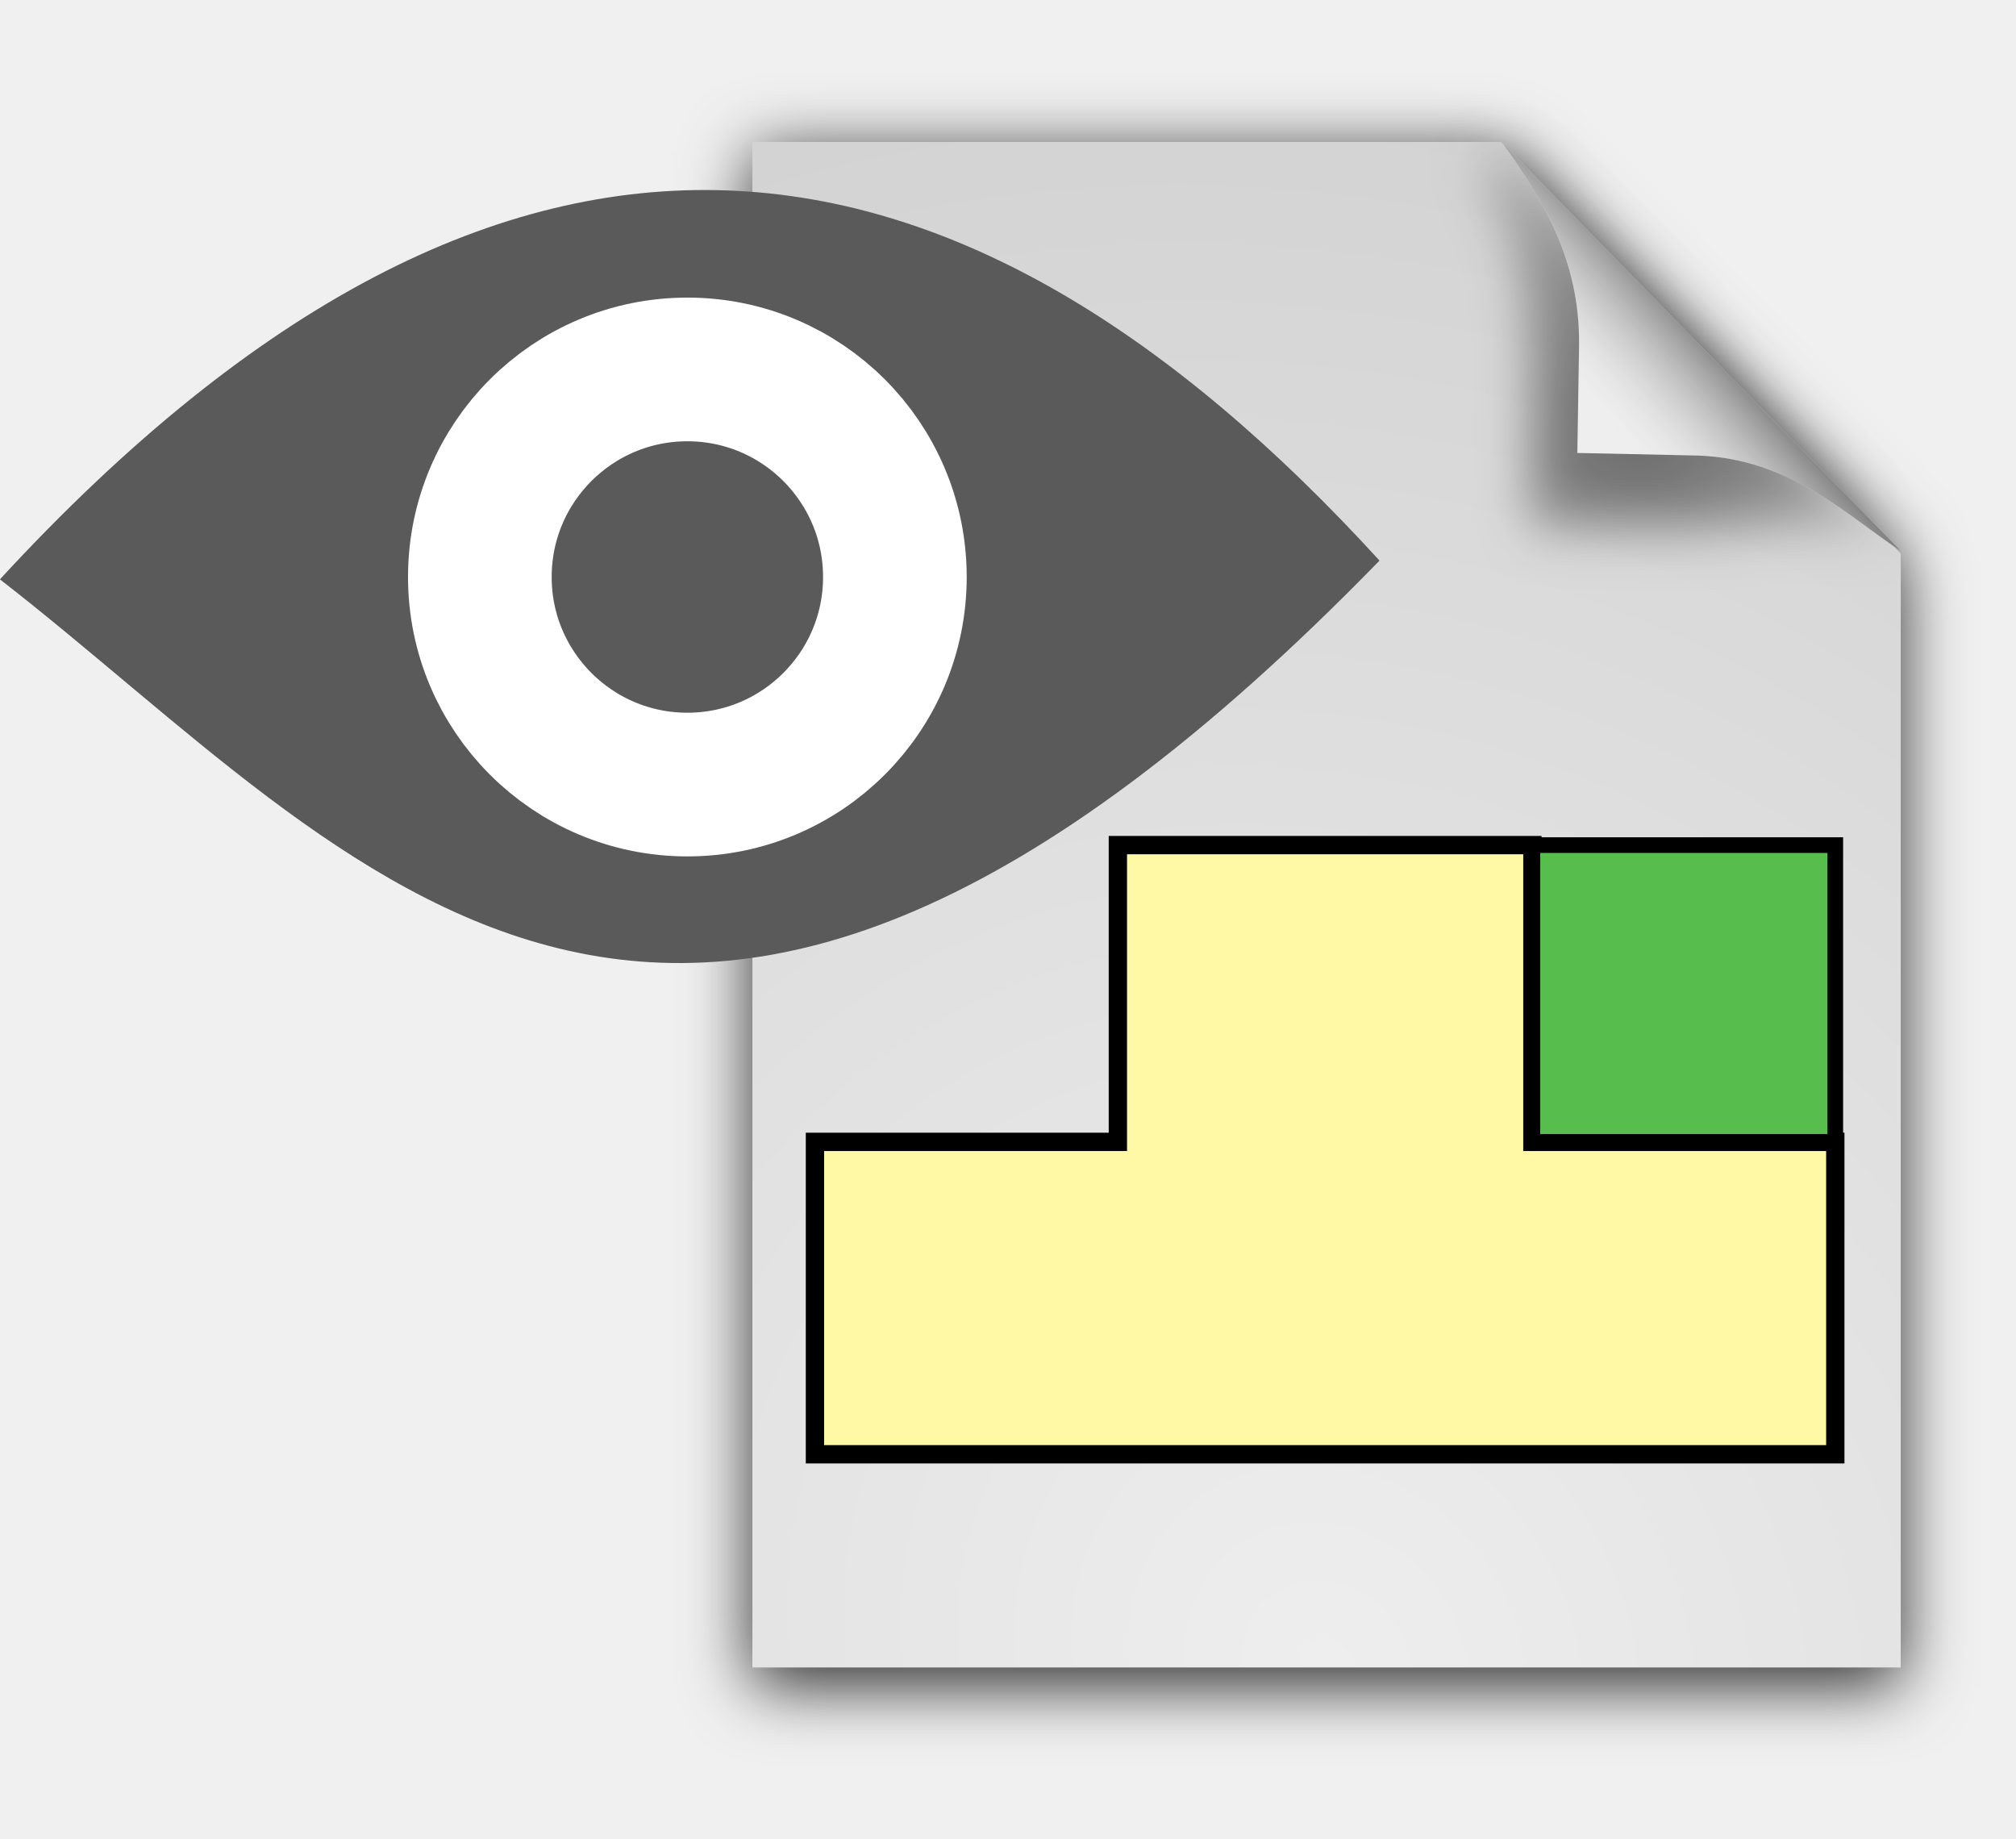
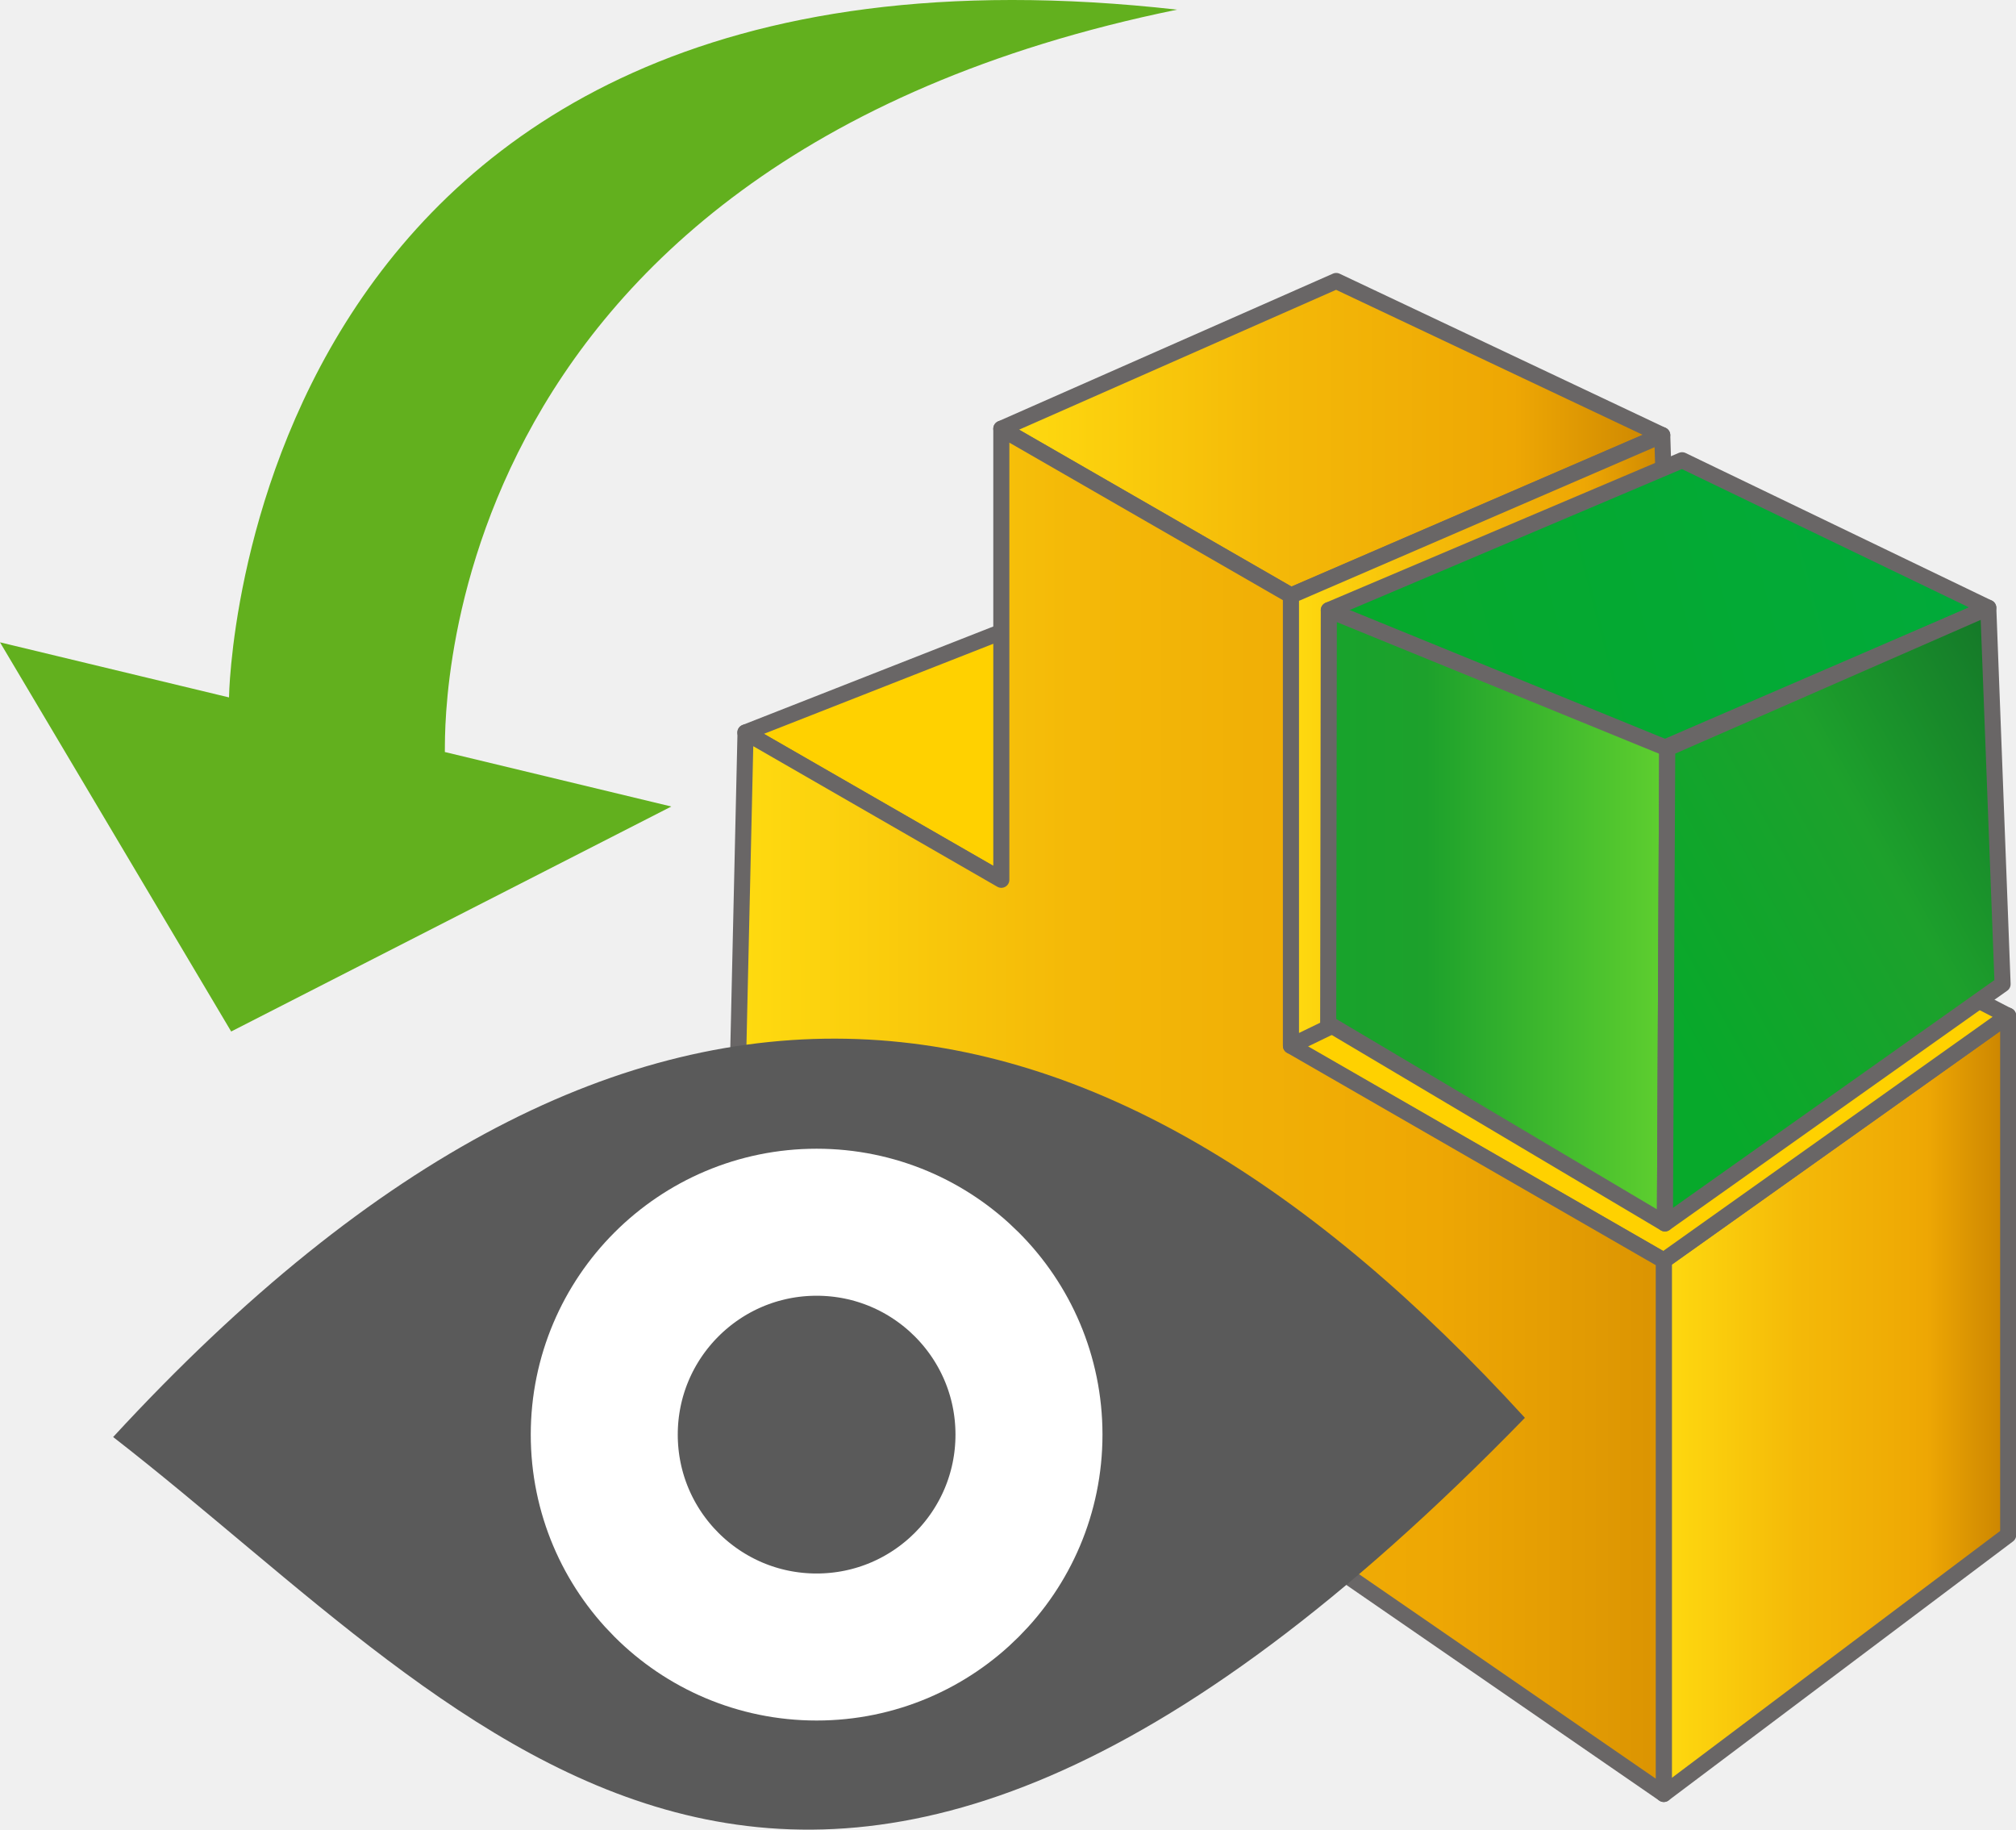
- <svg xmlns="http://www.w3.org/2000/svg" xmlns:xlink="http://www.w3.org/1999/xlink" viewBox="0 0 145.292 132.463">
+ <svg xmlns="http://www.w3.org/2000/svg" xmlns:xlink="http://www.w3.org/1999/xlink" viewBox="0 0 57.678 52.338">
  <defs>
-     <filter id="d">
-       <feGaussianBlur stdDeviation="2.586" />
-     </filter>
-     <radialGradient id="e" cx="81.79" cy="100.32" r="44.42" gradientTransform="matrix(1.92882 -1.53819 1.71184 2.14658 926.514 38.538)" gradientUnits="userSpaceOnUse" xlink:href="#a" />
-     <linearGradient id="a">
-       <stop stop-color="#eee" />
-       <stop offset="1" stop-color="#d2d2d2" />
+     <linearGradient id="f" x1="1813.324" x2="1833.511" y1="-397.491" y2="-397.491" gradientTransform="matrix(4.21518 0 0 4.20402 -5666.095 1473.993)" gradientUnits="userSpaceOnUse" xlink:href="#a" />
+     <linearGradient id="a" x1="301.8" x2="288.56" y1="267.55" y2="839.03" gradientTransform="translate(0 73.469)" gradientUnits="userSpaceOnUse">
+       <stop offset="0" stop-color="#ffdc10" />
+       <stop offset=".395" stop-color="#f4b908" />
+       <stop offset=".75" stop-color="#eea704" />
+       <stop offset="1" stop-color="#c68000" />
    </linearGradient>
-     <radialGradient id="f" cx="89.51" cy="22.254" r="18.279" gradientTransform="matrix(1 0 0 .97468 0 .44)" gradientUnits="userSpaceOnUse" xlink:href="#b" />
-     <linearGradient id="b">
-       <stop />
-       <stop offset="1" stop-opacity=".536" />
+     <linearGradient id="g" x1="1776.666" x2="1815.079" y1="-450.134" y2="-450.134" gradientTransform="matrix(4.21518 0 0 4.20402 -5666.095 1473.993)" gradientUnits="userSpaceOnUse" xlink:href="#a" />
+     <linearGradient id="h" x1="1761.624" x2="1814.324" y1="-413.855" y2="-413.855" gradientTransform="matrix(4.21518 0 0 4.20402 -5666.095 1473.993)" gradientUnits="userSpaceOnUse" xlink:href="#b" />
+     <linearGradient id="b" x1="181.75" x2="148.84" y1="231.55" y2="781.62" gradientTransform="translate(0 73.469)" gradientUnits="userSpaceOnUse">
+       <stop offset="0" stop-color="#ffdc10" />
+       <stop offset=".362" stop-color="#f4b908" />
+       <stop offset=".75" stop-color="#eea704" />
+       <stop offset="1" stop-color="#da9302" />
    </linearGradient>
-     <filter id="g" width="1.294" height="1.29" x="-.147" y="-.145">
-       <feGaussianBlur stdDeviation="1.819" />
-     </filter>
-     <linearGradient id="h" x1="98.33" x2="86.82" y1="14.793" y2="25.1" gradientTransform="matrix(.93151 0 0 .93151 1195.9 15.624)" gradientUnits="userSpaceOnUse" xlink:href="#c" />
-     <linearGradient id="c">
-       <stop />
-       <stop offset="1" stop-color="#ddd" stop-opacity="0" />
+     <linearGradient id="i" x1="1792.553" x2="1814.998" y1="-434.589" y2="-434.589" gradientTransform="matrix(4.21518 0 0 4.20402 -5666.095 1473.993)" gradientUnits="userSpaceOnUse" xlink:href="#a" />
+     <linearGradient id="j" x1="1776.666" x2="1817.287" y1="-450.134" y2="-460.651" gradientTransform="matrix(4.21518 0 0 4.20402 -5260.66 1647.94)" gradientUnits="userSpaceOnUse" xlink:href="#c" />
+     <linearGradient id="c" x1="301.8" x2="288.56" y1="267.55" y2="839.03" gradientTransform="translate(0 73.469)" gradientUnits="userSpaceOnUse">
+       <stop offset="0" stop-color="#07a92b" />
+       <stop offset="1" stop-color="#00aa3d" />
+     </linearGradient>
+     <linearGradient id="k" x1="1761.624" x2="1814.324" y1="-413.855" y2="-413.855" gradientTransform="matrix(4.21518 0 0 4.20402 -5260.66 1647.94)" gradientUnits="userSpaceOnUse" xlink:href="#d" />
+     <linearGradient id="d" x1="301.8" x2="288.56" y1="267.55" y2="839.03" gradientTransform="translate(0 73.469)" gradientUnits="userSpaceOnUse">
+       <stop offset="0" stop-color="#07a92b" />
+       <stop offset=".395" stop-color="#1da12c" />
+       <stop offset=".75" stop-color="#7ae230" />
+       <stop offset="1" stop-color="#0d5226" />
+     </linearGradient>
+     <linearGradient id="l" x1="1792.553" x2="1825.303" y1="-434.589" y2="-452.67" gradientTransform="matrix(4.21518 0 0 4.20402 -5260.66 1647.94)" gradientUnits="userSpaceOnUse" xlink:href="#e" />
+     <linearGradient id="e" x1="301.8" x2="288.56" y1="267.55" y2="839.03" gradientTransform="translate(0 73.469)" gradientUnits="userSpaceOnUse">
+       <stop offset="0" stop-color="#07a92b" />
+       <stop offset=".395" stop-color="#1da12c" />
+       <stop offset="1" stop-color="#0d5226" />
    </linearGradient>
  </defs>
-   <path d="M20.094 4.119v118h88.844V35.962l-.594-.625c.21.145.417.302.625.438L78.094 4.15c.056.08.1.17.156.25L78 4.119z" filter="url(#d)" font-family="sans-serif" font-size="6.107" font-weight="400" opacity=".809" transform="matrix(.93151 0 0 .93547 35.508 7.186)" style="line-height:1.25" letter-spacing="0" word-spacing="0" />
-   <path d="M1214.617 18.157v109.918h82.76V47.82l-28.82-29.663z" style="line-height:1.25" fill="url(#e)" font-family="sans-serif" font-size="6.107" font-weight="400" letter-spacing="0" transform="translate(-1160.392 -7.93)" word-spacing="0" />
-   <path fill="url(#f)" d="M81.698 28.31l.135-8.351c.068-6.6-.877-11.548-4.047-16.012l2.576-.031 27.5 25.615c-4.067-2.646-9.62-.791-16.861-1.026z" filter="url(#g)" font-family="sans-serif" font-size="6.107" font-weight="400" opacity=".505" transform="matrix(.97865 0 0 1.07126 30.325 7.445)" style="line-height:1.25" letter-spacing="0" word-spacing="0" />
-   <path style="line-height:1.25" fill="#eee" d="M113.677 32.638l.126-7.779c.063-6.147-2.593-10.436-5.546-14.594l28.767 29.46c-3.79-2.464-7.937-6.686-14.681-6.904z" font-family="sans-serif" font-size="6.107" font-weight="400" letter-spacing="0" word-spacing="0" />
-   <path style="line-height:1.25" fill="url(#h)" d="M1274.069 40.568l.126-7.779c.063-6.147-2.592-10.436-5.546-14.594l28.767 29.46c-3.79-2.463-7.936-6.686-14.681-6.904z" font-family="sans-serif" font-size="6.107" font-weight="400" letter-spacing="0" transform="translate(-1160.392 -7.93)" word-spacing="0" />
-   <g fill="#fff9a6" stroke-width=".5">
-     <path stroke="#000" stroke-width="1.32" d="M80.564 60.893v21.383H58.733v22.51h73.536v-22.51h-21.831V60.893H95.5z" />
-     <path fill="#57bd4d" stroke="#000" stroke-width="1.128" d="M110.438 60.893v21.383h21.83V60.893h-10.915z" />
+   <path fill="none" d="M33.678.276c-21.79 4.458-20.916 21.089-20.951 21.236l6.48 1.559-12.593 6.436L0 18.374l6.552 1.576S6.83-2.74 33.678.276z" />
+   <path fill="#62b01e" fill-rule="evenodd" d="M33.678.276c-21.79 4.458-20.916 21.089-20.951 21.236l6.48 1.559-12.593 6.436L0 18.374l6.552 1.576S6.83-2.74 33.678.276z" />
+   <g stroke="#696666" stroke-linecap="round" stroke-linejoin="round" stroke-width="3.776">
+     <path fill="url(#f)" d="M1979.491-231.018l80.875-57.486v121.93l-80.875 60.808z" transform="matrix(.12183 0 0 .12183 -193.56 64.203)" />
+     <path fill="#ffd100" stroke-width=".46" d="M21.324 20.954l11.646-4.573 24.478 12.675-9.853 7.003z" />
+     <path fill="url(#g)" d="M1823.918-426.322l78.643-34.692 76.564 36.193-87.188 37.666-68.02-39.167" transform="matrix(.12183 0 0 .12183 -193.56 64.203)" />
+     <path fill="url(#h)" d="M1763.85-355.004l60.068 34.588v-105.906l68.02 39.167v105.721l87.553 50.416v125.252l-217.9-150.143z" transform="matrix(.12183 0 0 .12183 -193.56 64.203)" />
+     <path fill="url(#i)" d="M1891.937-387.155l87.188-37.666 3.165 99.617-90.353 43.77z" transform="matrix(.12183 0 0 .12183 -193.56 64.203)" />
+     <g>
+       <path fill="url(#j)" d="M2312.65-285.516l71.91 34.642-87.188 37.666-67.677-37.11z" transform="matrix(.12183 0 0 .12183 -233.626 47.95)" />
+       <path fill="url(#k)" d="M2229.546-153.256l.15-97.063 79.468 32.449-.545 111.547z" transform="matrix(.12183 0 0 .12183 -233.626 47.95)" />
+       <path fill="url(#l)" d="M2309.164-217.87l75.395-33.004 3.36 88.37-79.3 56.18z" transform="matrix(.12183 0 0 .12183 -233.626 47.95)" />
+     </g>
  </g>
-   <g transform="matrix(1.408 0 0 1.408 -1527.07 -58.772)">
+   <g transform="matrix(.57198 0 0 .57198 -617.111 .274)">
    <path fill="#5a5a5a" d="M1084.563 71.389c26.328-28.57 49.402-24.183 70.615-.96-36.311 37.317-52.139 15.3-70.616.96z" />
    <circle cx="1119.75" cy="71.269" r="10.622" fill="none" stroke="#fff" stroke-linecap="round" stroke-width="7.353" paint-order="markers fill stroke" />
  </g>
</svg>
